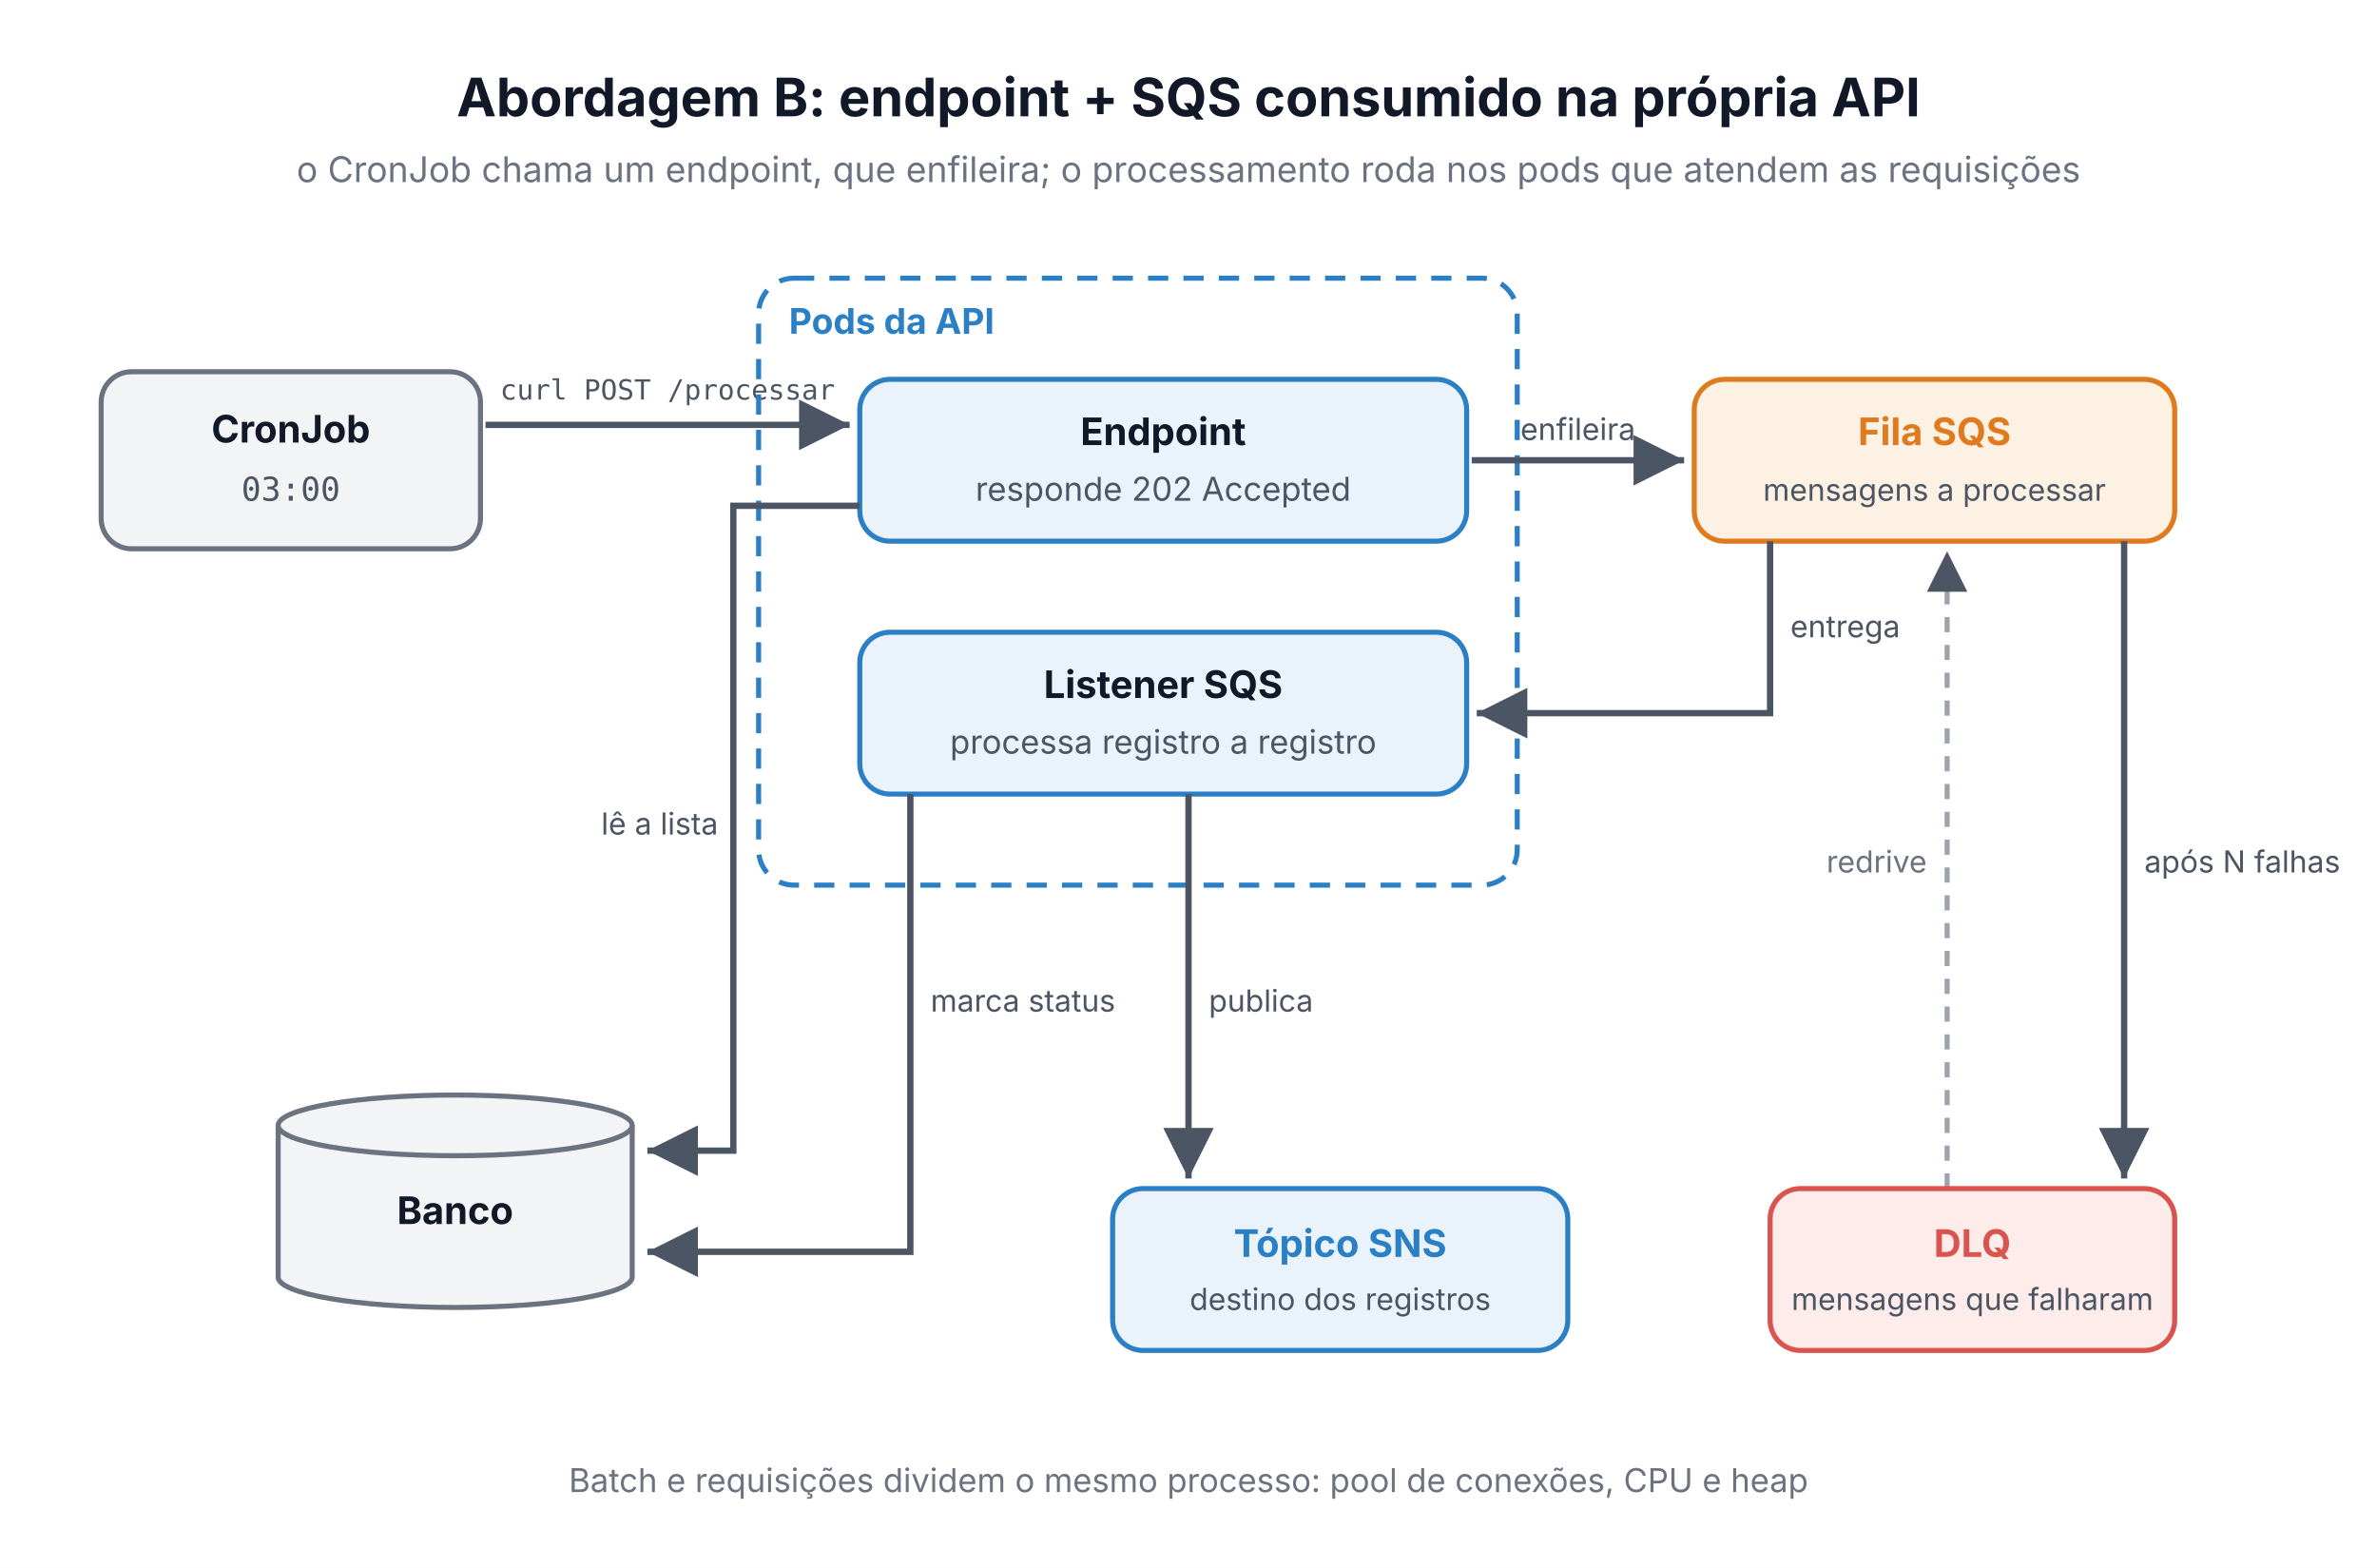
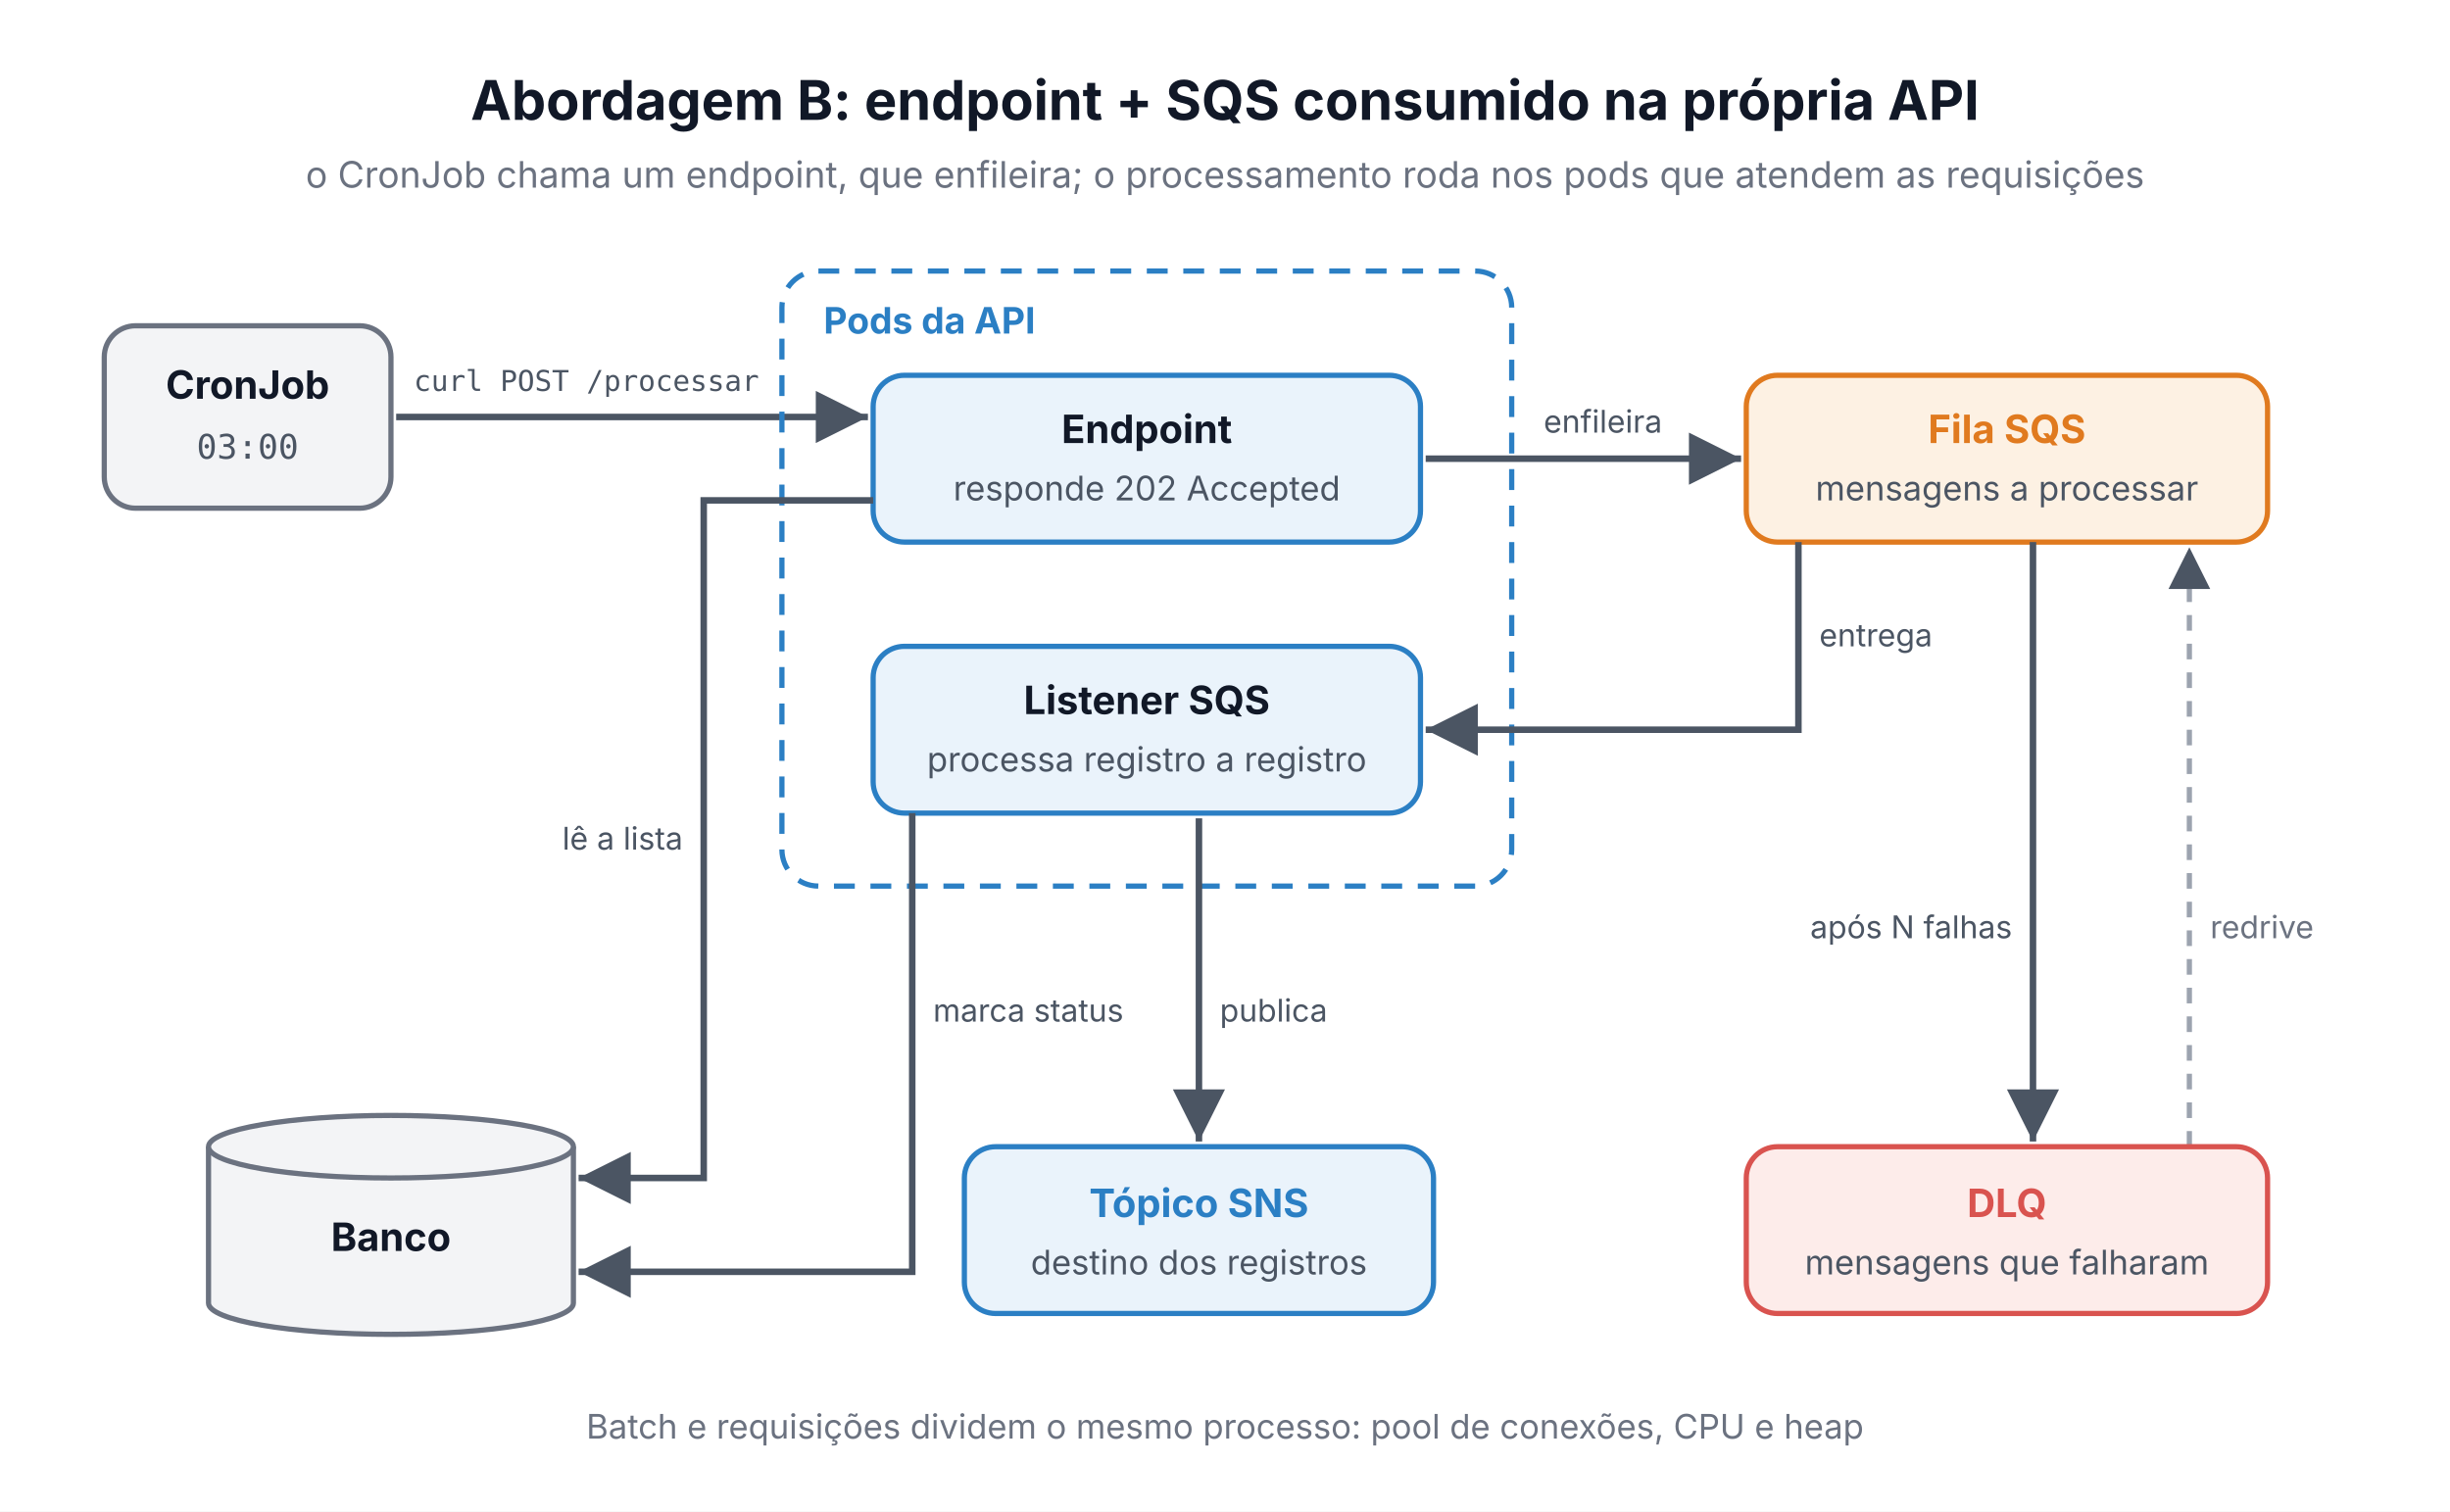
- <svg xmlns="http://www.w3.org/2000/svg" viewBox="0 0 940 620" font-family="Inter, system-ui, sans-serif">
-   <rect width="940" height="620" fill="#ffffff" />
+ <svg xmlns="http://www.w3.org/2000/svg" viewBox="0 0 940 580" font-family="Inter, system-ui, sans-serif">
+   <rect width="940" height="580" fill="#ffffff" />
  <defs>
    <marker id="seta" markerWidth="10" markerHeight="10" refX="8" refY="4" orient="auto">
      <path d="M0,0 L8,4 L0,8 Z" fill="#4b5563" />
    </marker>
  </defs>
  <text x="470" y="46" font-size="21" font-weight="700" fill="#111827" text-anchor="middle">Abordagem B: endpoint + SQS consumido na própria API</text>
  <text x="470" y="72" font-size="14" fill="#6b7280" text-anchor="middle">o CronJob chama um endpoint, que enfileira; o processamento roda nos pods que atendem as requisições</text>
-   <rect x="40" y="147" width="150" height="70" rx="12" fill="#f3f4f6" stroke="#6b7280" stroke-width="2" />
-   <text x="115" y="175" font-size="15" font-weight="700" fill="#111827" text-anchor="middle">CronJob</text>
-   <text x="115" y="198" font-size="13" fill="#4b5563" text-anchor="middle" font-family="ui-monospace, Menlo, monospace">03:00</text>
-   <path d="M192 168 H336" stroke="#4b5563" stroke-width="2.5" marker-end="url(#seta)" />
-   <text x="264" y="158" font-size="11" fill="#4b5563" text-anchor="middle" font-family="ui-monospace, Menlo, monospace">curl POST /processar</text>
-   <rect x="300" y="110" width="300" height="240" rx="14" fill="none" stroke="#2b7fc4" stroke-width="2" stroke-dasharray="8 6" />
-   <text x="312" y="132" font-size="14" font-weight="700" fill="#2b7fc4">Pods da API</text>
-   <rect x="340" y="150" width="240" height="64" rx="12" fill="#eaf3fb" stroke="#2b7fc4" stroke-width="2" />
-   <text x="460" y="176" font-size="15" font-weight="700" fill="#111827" text-anchor="middle">Endpoint</text>
-   <text x="460" y="198" font-size="13" fill="#4b5563" text-anchor="middle">responde 202 Accepted</text>
-   <rect x="340" y="250" width="240" height="64" rx="12" fill="#eaf3fb" stroke="#2b7fc4" stroke-width="2" />
-   <text x="460" y="276" font-size="15" font-weight="700" fill="#111827" text-anchor="middle">Listener SQS</text>
-   <text x="460" y="298" font-size="13" fill="#4b5563" text-anchor="middle">processa registro a registro</text>
-   <path d="M340 200 H290 V455 H256" fill="none" stroke="#4b5563" stroke-width="2.5" marker-end="url(#seta)" />
-   <text x="284" y="330" font-size="12" fill="#4b5563" text-anchor="end">lê a lista</text>
-   <path d="M360 314 V495 H256" fill="none" stroke="#4b5563" stroke-width="2.5" marker-end="url(#seta)" />
-   <text x="368" y="400" font-size="12" fill="#4b5563">marca status</text>
-   <path d="M110 445 V505 a70 12 0 0 0 140 0 V445" fill="#f3f4f6" stroke="#6b7280" stroke-width="2" />
-   <ellipse cx="180" cy="445" rx="70" ry="12" fill="#f3f4f6" stroke="#6b7280" stroke-width="2" />
-   <text x="180" y="484" font-size="15" font-weight="700" fill="#111827" text-anchor="middle">Banco</text>
-   <path d="M470 314 V466" stroke="#4b5563" stroke-width="2.5" marker-end="url(#seta)" />
-   <text x="478" y="400" font-size="12" fill="#4b5563">publica</text>
-   <rect x="440" y="470" width="180" height="64" rx="12" fill="#eaf3fb" stroke="#2b7fc4" stroke-width="2" />
-   <text x="530" y="497" font-size="15" font-weight="700" fill="#2b7fc4" text-anchor="middle">Tópico SNS</text>
-   <text x="530" y="518" font-size="12" fill="#4b5563" text-anchor="middle">destino dos registros</text>
-   <path d="M582 182 H666" stroke="#4b5563" stroke-width="2.5" marker-end="url(#seta)" />
-   <text x="624" y="174" font-size="12" fill="#4b5563" text-anchor="middle">enfileira</text>
-   <rect x="670" y="150" width="190" height="64" rx="12" fill="#fdf1e3" stroke="#e07a1f" stroke-width="2" />
-   <text x="765" y="176" font-size="15" font-weight="700" fill="#e07a1f" text-anchor="middle">Fila SQS</text>
-   <text x="765" y="198" font-size="12" fill="#4b5563" text-anchor="middle">mensagens a processar</text>
-   <path d="M700 214 V282 H584" fill="none" stroke="#4b5563" stroke-width="2.5" marker-end="url(#seta)" />
-   <text x="708" y="252" font-size="12" fill="#4b5563">entrega</text>
-   <path d="M840 214 V466" stroke="#4b5563" stroke-width="2.5" marker-end="url(#seta)" />
-   <text x="848" y="345" font-size="12" fill="#4b5563">após N falhas</text>
-   <path d="M770 470 V218" stroke="#9ca3af" stroke-width="2" stroke-dasharray="6 5" marker-end="url(#seta)" />
-   <text x="762" y="345" font-size="12" fill="#6b7280" text-anchor="end">redrive</text>
-   <rect x="700" y="470" width="160" height="64" rx="12" fill="#fdecea" stroke="#d9534f" stroke-width="2" />
-   <text x="780" y="497" font-size="15" font-weight="700" fill="#d9534f" text-anchor="middle">DLQ</text>
-   <text x="780" y="518" font-size="12" fill="#4b5563" text-anchor="middle">mensagens que falharam</text>
-   <text x="470" y="590" font-size="13" fill="#6b7280" text-anchor="middle">Batch e requisições dividem o mesmo processo: pool de conexões, CPU e heap</text>
+   <rect x="40" y="125" width="110" height="70" rx="12" fill="#f3f4f6" stroke="#6b7280" stroke-width="2" />
+   <text x="95" y="153" font-size="15" font-weight="700" fill="#111827" text-anchor="middle">CronJob</text>
+   <text x="95" y="176" font-size="13" fill="#4b5563" text-anchor="middle" font-family="ui-monospace, Menlo, monospace">03:00</text>
+   <path d="M152 160 H333" stroke="#4b5563" stroke-width="2.5" marker-end="url(#seta)" />
+   <text x="225" y="150" font-size="11" fill="#4b5563" text-anchor="middle" font-family="ui-monospace, Menlo, monospace">curl POST /processar</text>
+   <rect x="300" y="104" width="280" height="236" rx="14" fill="none" stroke="#2b7fc4" stroke-width="2" stroke-dasharray="8 6" />
+   <text x="316" y="128" font-size="14" font-weight="700" fill="#2b7fc4">Pods da API</text>
+   <rect x="335" y="144" width="210" height="64" rx="12" fill="#eaf3fb" stroke="#2b7fc4" stroke-width="2" />
+   <text x="440" y="170" font-size="15" font-weight="700" fill="#111827" text-anchor="middle">Endpoint</text>
+   <text x="440" y="192" font-size="13" fill="#4b5563" text-anchor="middle">responde 202 Accepted</text>
+   <rect x="335" y="248" width="210" height="64" rx="12" fill="#eaf3fb" stroke="#2b7fc4" stroke-width="2" />
+   <text x="440" y="274" font-size="15" font-weight="700" fill="#111827" text-anchor="middle">Listener SQS</text>
+   <text x="440" y="296" font-size="13" fill="#4b5563" text-anchor="middle">processa registro a registro</text>
+   <path d="M335 192 H270 V452 H222" fill="none" stroke="#4b5563" stroke-width="2.5" marker-end="url(#seta)" />
+   <text x="262" y="326" font-size="12" fill="#4b5563" text-anchor="end">lê a lista</text>
+   <path d="M350 312 V488 H222" fill="none" stroke="#4b5563" stroke-width="2.5" marker-end="url(#seta)" />
+   <text x="358" y="392" font-size="12" fill="#4b5563">marca status</text>
+   <path d="M80 440 V500 a70 12 0 0 0 140 0 V440" fill="#f3f4f6" stroke="#6b7280" stroke-width="2" />
+   <ellipse cx="150" cy="440" rx="70" ry="12" fill="#f3f4f6" stroke="#6b7280" stroke-width="2" />
+   <text x="150" y="480" font-size="15" font-weight="700" fill="#111827" text-anchor="middle">Banco</text>
+   <path d="M460 314 V438" stroke="#4b5563" stroke-width="2.5" marker-end="url(#seta)" />
+   <text x="468" y="392" font-size="12" fill="#4b5563">publica</text>
+   <rect x="370" y="440" width="180" height="64" rx="12" fill="#eaf3fb" stroke="#2b7fc4" stroke-width="2" />
+   <text x="460" y="467" font-size="15" font-weight="700" fill="#2b7fc4" text-anchor="middle">Tópico SNS</text>
+   <text x="460" y="489" font-size="13" fill="#4b5563" text-anchor="middle">destino dos registros</text>
+   <path d="M547 176 H668" stroke="#4b5563" stroke-width="2.5" marker-end="url(#seta)" />
+   <text x="615" y="166" font-size="12" fill="#4b5563" text-anchor="middle">enfileira</text>
+   <rect x="670" y="144" width="200" height="64" rx="12" fill="#fdf1e3" stroke="#e07a1f" stroke-width="2" />
+   <text x="770" y="170" font-size="15" font-weight="700" fill="#e07a1f" text-anchor="middle">Fila SQS</text>
+   <text x="770" y="192" font-size="13" fill="#4b5563" text-anchor="middle">mensagens a processar</text>
+   <path d="M690 208 V280 H547" fill="none" stroke="#4b5563" stroke-width="2.5" marker-end="url(#seta)" />
+   <text x="698" y="248" font-size="12" fill="#4b5563">entrega</text>
+   <path d="M780 208 V438" stroke="#4b5563" stroke-width="2.5" marker-end="url(#seta)" />
+   <text x="772" y="360" font-size="12" fill="#4b5563" text-anchor="end">após N falhas</text>
+   <path d="M840 440 V210" stroke="#9ca3af" stroke-width="2" stroke-dasharray="6 5" marker-end="url(#seta)" />
+   <text x="848" y="360" font-size="12" fill="#6b7280">redrive</text>
+   <rect x="670" y="440" width="200" height="64" rx="12" fill="#fdecea" stroke="#d9534f" stroke-width="2" />
+   <text x="770" y="467" font-size="15" font-weight="700" fill="#d9534f" text-anchor="middle">DLQ</text>
+   <text x="770" y="489" font-size="13" fill="#4b5563" text-anchor="middle">mensagens que falharam</text>
+   <text x="470" y="552" font-size="13" fill="#6b7280" text-anchor="middle">Batch e requisições dividem o mesmo processo: pool de conexões, CPU e heap</text>
</svg>
